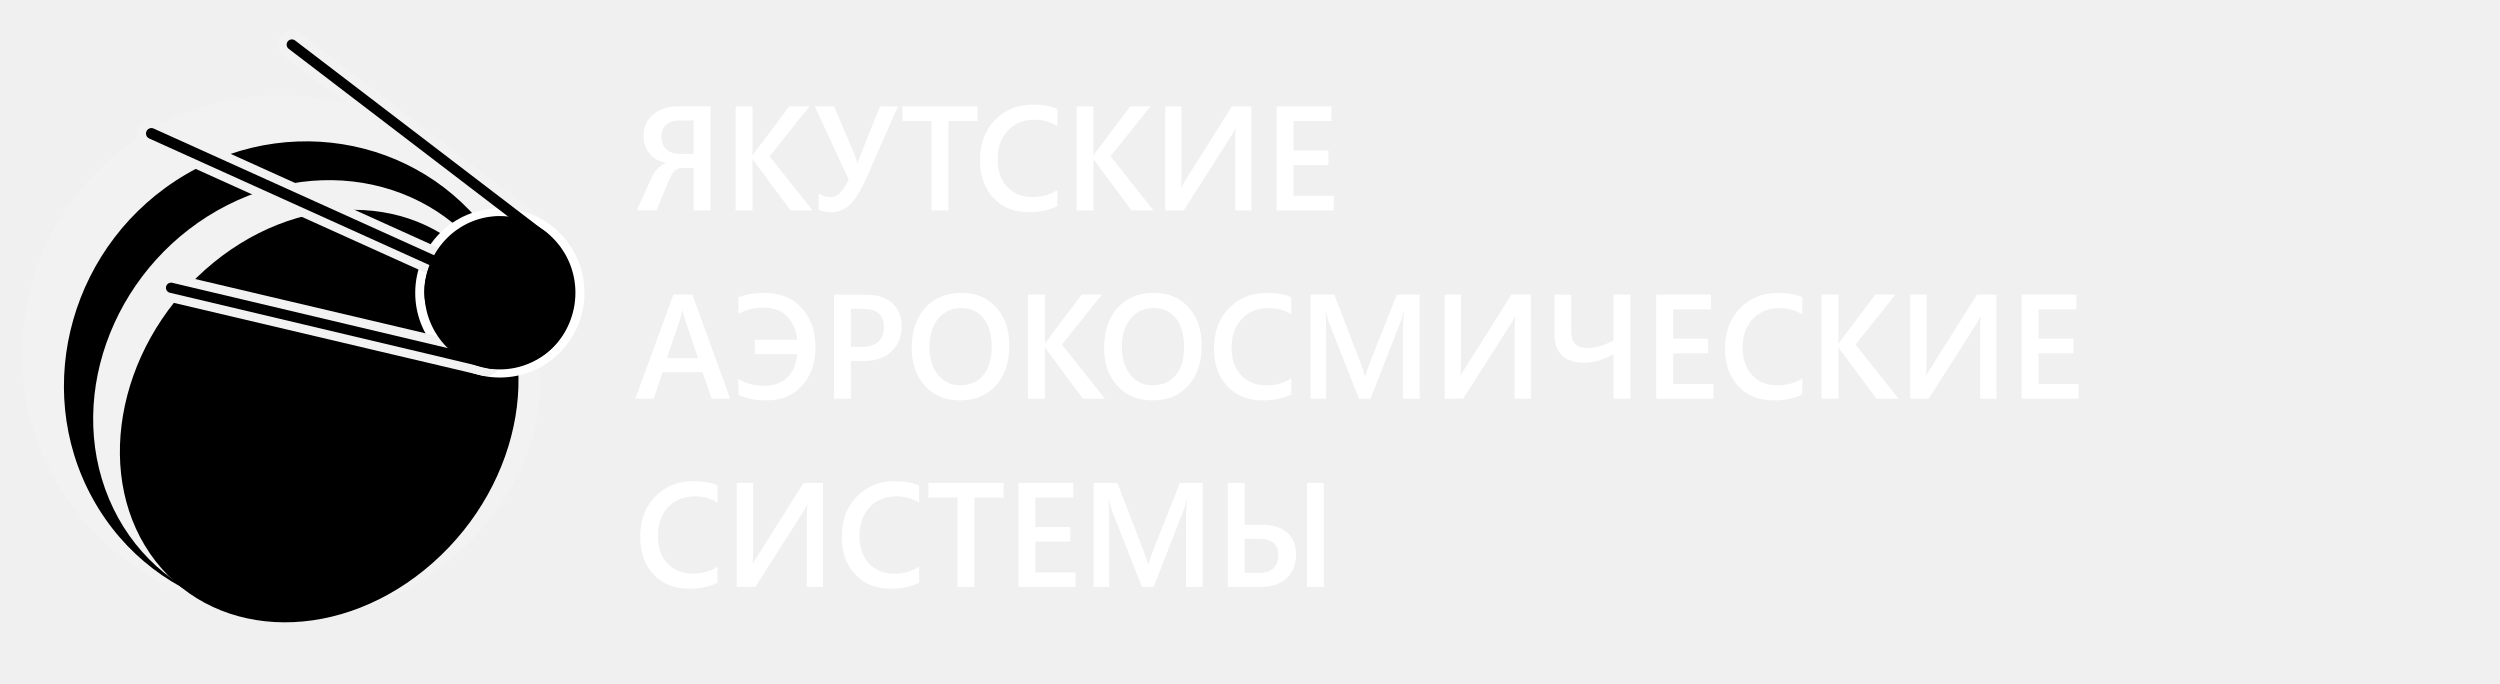
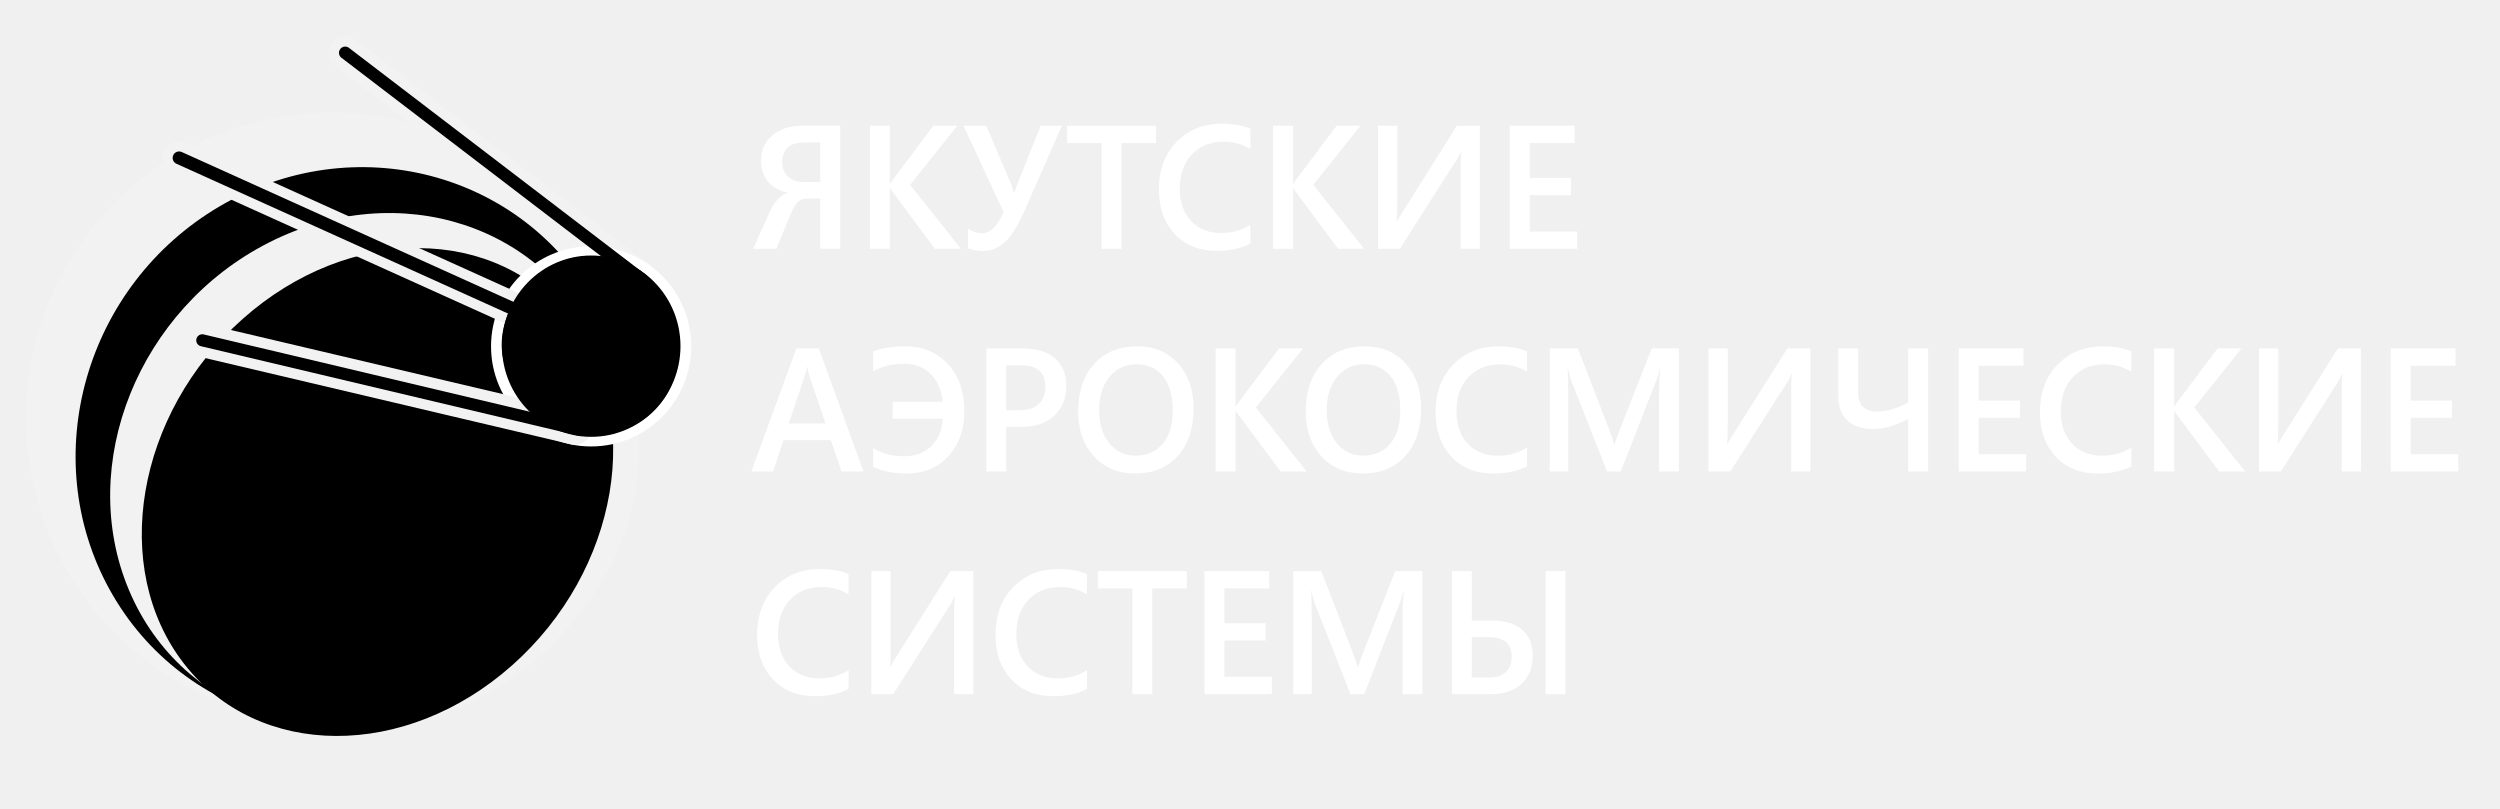
- <svg xmlns="http://www.w3.org/2000/svg" width="116.585mm" height="31.897mm" viewBox="0 0 116.585 31.897" version="1.1" id="svg352">
+ <svg xmlns="http://www.w3.org/2000/svg" width="98.585mm" height="31.897mm" viewBox="0 0 98.585 31.897" version="1.1" id="svg352">
  <defs id="defs346" />
  <g id="layer1" transform="translate(-29.94678,-78.35663)" style="display:inline">
    <g aria-label="ЯКУТСКИЕ АЭРОКОСМИЧЕСКИЕ СИСТЕМЫ" transform="matrix(0.6339863,0,0,0.6490799,9.117598,75.05447)" id="text3287" style="font-style:normal;font-variant:normal;font-weight:normal;font-stretch:normal;font-size:10.676px;line-height:1.25;font-family:'Lucida Sans Unicode';-inkscape-font-specification:'Lucida Sans Unicode';fill:#ffffff;fill-opacity:1;stroke:none;stroke-width:0.667">
      <path d="m 85.114,20.202 h -1.241 v -3.055 h -0.803 q -0.308,0 -0.542,0.172 -0.229,0.172 -0.495,0.766 l -0.886,2.116 h -1.449 l 1.1,-2.377 q 0.13,-0.276 0.396,-0.579 0.271,-0.308 0.626,-0.438 v -0.021 q -0.772,-0.162 -1.204,-0.678 -0.427,-0.521 -0.427,-1.262 0,-0.959 0.714,-1.538 0.714,-0.584 1.877,-0.584 h 2.335 z m -1.241,-4.056 v -2.403 h -1.037 q -0.636,0 -0.985,0.308 -0.349,0.308 -0.349,0.871 0,0.568 0.37,0.897 0.375,0.328 1.006,0.328 z" style="font-style:normal;font-variant:normal;font-weight:600;font-stretch:normal;font-size:10.676px;font-family:'Lucida Sans';-inkscape-font-specification:'Lucida Sans Semi-Bold';fill:#ffffff;fill-opacity:1;stroke-width:0.667" id="path4052" />
      <path d="m 92.621,20.202 h -1.616 l -2.601,-3.42 q -0.146,-0.193 -0.177,-0.261 h -0.021 V 20.202 h -1.241 v -7.475 h 1.241 v 3.514 h 0.021 q 0.063,-0.115 0.177,-0.255 l 2.507,-3.258 h 1.486 l -2.935,3.587 z" style="font-style:normal;font-variant:normal;font-weight:600;font-stretch:normal;font-size:10.676px;font-family:'Lucida Sans';-inkscape-font-specification:'Lucida Sans Semi-Bold';fill:#ffffff;fill-opacity:1;stroke-width:0.667" id="path4054" />
      <path d="m 98.902,12.727 -2.325,5.176 q -0.646,1.413 -1.251,1.924 -0.599,0.506 -1.314,0.506 -0.568,0 -0.949,-0.162 v -1.183 q 0.454,0.271 0.871,0.271 0.37,0 0.678,-0.281 0.313,-0.281 0.672,-0.99 l -2.497,-5.26 h 1.413 l 1.543,3.545 q 0.047,0.109 0.182,0.542 h 0.01 q 0.016,-0.052 0.198,-0.542 l 1.454,-3.545 z" style="font-style:normal;font-variant:normal;font-weight:600;font-stretch:normal;font-size:10.676px;font-family:'Lucida Sans';-inkscape-font-specification:'Lucida Sans Semi-Bold';fill:#ffffff;fill-opacity:1;stroke-width:0.667" id="path4056" />
      <path d="m 104.762,13.78 h -2.148 V 20.202 h -1.241 v -6.422 h -2.143 v -1.053 h 5.531 z" style="font-style:normal;font-variant:normal;font-weight:600;font-stretch:normal;font-size:10.676px;font-family:'Lucida Sans';-inkscape-font-specification:'Lucida Sans Semi-Bold';fill:#ffffff;fill-opacity:1;stroke-width:0.667" id="path4058" />
      <path d="m 110.626,19.89 q -0.845,0.438 -2.101,0.438 -1.626,0 -2.606,-1.027 -0.98,-1.027 -0.98,-2.695 0,-1.793 1.1,-2.898 1.105,-1.105 2.789,-1.105 1.084,0 1.798,0.308 v 1.23 q -0.756,-0.448 -1.668,-0.448 -1.215,0 -1.97,0.777 -0.751,0.777 -0.751,2.075 0,1.235 0.704,1.97 0.704,0.73 1.851,0.73 1.058,0 1.835,-0.5 z" style="font-style:normal;font-variant:normal;font-weight:600;font-stretch:normal;font-size:10.676px;font-family:'Lucida Sans';-inkscape-font-specification:'Lucida Sans Semi-Bold';fill:#ffffff;fill-opacity:1;stroke-width:0.667" id="path4060" />
      <path d="m 117.7,20.202 h -1.616 l -2.601,-3.42 q -0.146,-0.193 -0.177,-0.261 h -0.021 V 20.202 h -1.241 v -7.475 h 1.241 v 3.514 h 0.021 q 0.063,-0.115 0.177,-0.255 l 2.507,-3.258 h 1.486 l -2.935,3.587 z" style="font-style:normal;font-variant:normal;font-weight:600;font-stretch:normal;font-size:10.676px;font-family:'Lucida Sans';-inkscape-font-specification:'Lucida Sans Semi-Bold';fill:#ffffff;fill-opacity:1;stroke-width:0.667" id="path4062" />
      <path d="m 124.904,20.202 h -1.194 v -4.978 q 0,-0.672 0.052,-0.949 h -0.031 q -0.089,0.235 -0.219,0.433 l -3.587,5.494 h -1.361 v -7.475 h 1.199 v 4.754 q 0,0.818 -0.042,1.069 h 0.021 q 0.104,-0.209 0.271,-0.459 l 3.461,-5.364 h 1.428 z" style="font-style:normal;font-variant:normal;font-weight:600;font-stretch:normal;font-size:10.676px;font-family:'Lucida Sans';-inkscape-font-specification:'Lucida Sans Semi-Bold';fill:#ffffff;fill-opacity:1;stroke-width:0.667" id="path4064" />
      <path d="m 130.957,20.202 h -4.196 v -7.475 h 4.03 v 1.053 h -2.789 v 2.116 h 2.57 v 1.048 h -2.57 v 2.21 h 2.956 z" style="font-style:normal;font-variant:normal;font-weight:600;font-stretch:normal;font-size:10.676px;font-family:'Lucida Sans';-inkscape-font-specification:'Lucida Sans Semi-Bold';fill:#ffffff;fill-opacity:1;stroke-width:0.667" id="path4066" />
      <path d="m 86.563,33.73 h -1.361 l -0.672,-1.903 h -2.94 l -0.646,1.903 h -1.355 l 2.799,-7.475 h 1.397 z m -2.361,-2.914 -1.037,-2.982 q -0.047,-0.146 -0.099,-0.469 h -0.021 q -0.047,0.297 -0.104,0.469 l -1.027,2.982 z" style="font-style:normal;font-variant:normal;font-weight:600;font-stretch:normal;font-size:10.676px;font-family:'Lucida Sans';-inkscape-font-specification:'Lucida Sans Semi-Bold';fill:#ffffff;fill-opacity:1;stroke-width:0.667" id="path4068" />
      <path d="M 87.168,33.444 V 32.312 q 0.792,0.495 1.929,0.495 1.022,0 1.668,-0.599 0.652,-0.605 0.73,-1.679 h -3.117 v -1.032 h 3.117 q -0.125,-1.095 -0.766,-1.699 -0.641,-0.61 -1.668,-0.61 -1.043,0 -1.892,0.443 v -1.189 q 0.818,-0.313 1.965,-0.313 1.647,0 2.674,1.074 1.027,1.069 1.027,2.862 0,1.679 -0.99,2.737 -0.985,1.053 -2.601,1.053 -1.23,0 -2.075,-0.412 z" style="font-style:normal;font-variant:normal;font-weight:600;font-stretch:normal;font-size:10.676px;font-family:'Lucida Sans';-inkscape-font-specification:'Lucida Sans Semi-Bold';fill:#ffffff;fill-opacity:1;stroke-width:0.667" id="path4070" />
      <path d="m 95.441,31.02 v 2.711 h -1.235 v -7.475 h 2.268 q 1.288,0 1.997,0.599 0.709,0.599 0.709,1.689 0,1.09 -0.74,1.783 -0.74,0.693 -2.002,0.693 z m 0,-3.743 v 2.732 h 0.803 q 0.798,0 1.215,-0.37 0.417,-0.37 0.417,-1.043 0,-1.319 -1.533,-1.319 z" style="font-style:normal;font-variant:normal;font-weight:600;font-stretch:normal;font-size:10.676px;font-family:'Lucida Sans';-inkscape-font-specification:'Lucida Sans Semi-Bold';fill:#ffffff;fill-opacity:1;stroke-width:0.667" id="path4072" />
      <path d="m 103.479,33.855 q -1.616,0 -2.591,-1.048 -0.97,-1.048 -0.97,-2.726 0,-1.804 0.99,-2.878 0.99,-1.074 2.69,-1.074 1.574,0 2.533,1.043 0.964,1.043 0.964,2.726 0,1.83 -0.985,2.893 -0.985,1.063 -2.633,1.063 z m 0.057,-6.636 q -1.027,0 -1.673,0.766 -0.641,0.766 -0.641,2.017 0,1.246 0.626,2.007 0.626,0.761 1.637,0.761 1.074,0 1.694,-0.725 0.62,-0.725 0.62,-2.028 0,-1.34 -0.605,-2.07 -0.599,-0.73 -1.658,-0.73 z" style="font-style:normal;font-variant:normal;font-weight:600;font-stretch:normal;font-size:10.676px;font-family:'Lucida Sans';-inkscape-font-specification:'Lucida Sans Semi-Bold';fill:#ffffff;fill-opacity:1;stroke-width:0.667" id="path4074" />
      <path d="m 114.124,33.73 h -1.616 l -2.601,-3.42 q -0.146,-0.193 -0.177,-0.261 h -0.021 v 3.68 h -1.241 v -7.475 h 1.241 v 3.514 h 0.021 q 0.063,-0.115 0.177,-0.255 l 2.507,-3.258 h 1.486 l -2.935,3.587 z" style="font-style:normal;font-variant:normal;font-weight:600;font-stretch:normal;font-size:10.676px;font-family:'Lucida Sans';-inkscape-font-specification:'Lucida Sans Semi-Bold';fill:#ffffff;fill-opacity:1;stroke-width:0.667" id="path4076" />
      <path d="m 117.632,33.855 q -1.616,0 -2.591,-1.048 -0.97,-1.048 -0.97,-2.726 0,-1.804 0.99,-2.878 0.99,-1.074 2.69,-1.074 1.574,0 2.533,1.043 0.964,1.043 0.964,2.726 0,1.83 -0.985,2.893 -0.985,1.063 -2.633,1.063 z m 0.057,-6.636 q -1.027,0 -1.673,0.766 -0.641,0.766 -0.641,2.017 0,1.246 0.626,2.007 0.626,0.761 1.637,0.761 1.074,0 1.694,-0.725 0.62,-0.725 0.62,-2.028 0,-1.34 -0.605,-2.07 -0.599,-0.73 -1.658,-0.73 z" style="font-style:normal;font-variant:normal;font-weight:600;font-stretch:normal;font-size:10.676px;font-family:'Lucida Sans';-inkscape-font-specification:'Lucida Sans Semi-Bold';fill:#ffffff;fill-opacity:1;stroke-width:0.667" id="path4078" />
      <path d="m 127.834,33.418 q -0.845,0.438 -2.101,0.438 -1.626,0 -2.606,-1.027 -0.98,-1.027 -0.98,-2.695 0,-1.793 1.1,-2.898 1.105,-1.105 2.789,-1.105 1.084,0 1.798,0.308 v 1.23 q -0.756,-0.448 -1.668,-0.448 -1.215,0 -1.97,0.777 -0.751,0.777 -0.751,2.075 0,1.235 0.704,1.97 0.704,0.73 1.851,0.73 1.058,0 1.835,-0.5 z" style="font-style:normal;font-variant:normal;font-weight:600;font-stretch:normal;font-size:10.676px;font-family:'Lucida Sans';-inkscape-font-specification:'Lucida Sans Semi-Bold';fill:#ffffff;fill-opacity:1;stroke-width:0.667" id="path4080" />
      <path d="m 137.28,33.73 h -1.23 v -4.838 q 0,-0.594 0.073,-1.454 h -0.021 q -0.115,0.49 -0.203,0.704 l -2.231,5.588 h -0.855 l -2.236,-5.547 q -0.094,-0.245 -0.198,-0.745 h -0.021 q 0.042,0.448 0.042,1.465 v 4.827 h -1.147 v -7.475 h 1.746 l 1.965,4.978 q 0.224,0.573 0.292,0.855 h 0.026 q 0.193,-0.589 0.313,-0.876 l 2.002,-4.958 h 1.684 z" style="font-style:normal;font-variant:normal;font-weight:600;font-stretch:normal;font-size:10.676px;font-family:'Lucida Sans';-inkscape-font-specification:'Lucida Sans Semi-Bold';fill:#ffffff;fill-opacity:1;stroke-width:0.667" id="path4082" />
      <path d="m 145.459,33.73 h -1.194 v -4.978 q 0,-0.672 0.052,-0.949 h -0.031 q -0.089,0.235 -0.219,0.433 l -3.587,5.494 h -1.361 v -7.475 h 1.199 v 4.754 q 0,0.818 -0.042,1.069 h 0.021 q 0.104,-0.209 0.271,-0.459 l 3.461,-5.364 h 1.428 z" style="font-style:normal;font-variant:normal;font-weight:600;font-stretch:normal;font-size:10.676px;font-family:'Lucida Sans';-inkscape-font-specification:'Lucida Sans Semi-Bold';fill:#ffffff;fill-opacity:1;stroke-width:0.667" id="path4084" />
      <path d="m 152.783,33.73 h -1.241 v -3.185 q -1.173,0.605 -2.179,0.605 -1.037,0 -1.606,-0.521 -0.563,-0.527 -0.563,-1.475 v -2.898 h 1.235 v 2.674 q 0,1.162 1.189,1.162 0.845,0 1.924,-0.542 v -3.295 h 1.241 z" style="font-style:normal;font-variant:normal;font-weight:600;font-stretch:normal;font-size:10.676px;font-family:'Lucida Sans';-inkscape-font-specification:'Lucida Sans Semi-Bold';fill:#ffffff;fill-opacity:1;stroke-width:0.667" id="path4086" />
      <path d="m 158.882,33.73 h -4.196 v -7.475 h 4.03 v 1.053 h -2.789 v 2.116 h 2.57 v 1.048 h -2.57 v 2.21 h 2.956 z" style="font-style:normal;font-variant:normal;font-weight:600;font-stretch:normal;font-size:10.676px;font-family:'Lucida Sans';-inkscape-font-specification:'Lucida Sans Semi-Bold';fill:#ffffff;fill-opacity:1;stroke-width:0.667" id="path4088" />
      <path d="m 165.425,33.418 q -0.844,0.438 -2.101,0.438 -1.626,0 -2.606,-1.027 -0.98,-1.027 -0.98,-2.695 0,-1.793 1.1,-2.898 1.105,-1.105 2.789,-1.105 1.084,0 1.798,0.308 v 1.23 q -0.756,-0.448 -1.668,-0.448 -1.215,0 -1.97,0.777 -0.751,0.777 -0.751,2.075 0,1.235 0.704,1.97 0.704,0.73 1.851,0.73 1.058,0 1.835,-0.5 z" style="font-style:normal;font-variant:normal;font-weight:600;font-stretch:normal;font-size:10.676px;font-family:'Lucida Sans';-inkscape-font-specification:'Lucida Sans Semi-Bold';fill:#ffffff;fill-opacity:1;stroke-width:0.667" id="path4090" />
      <path d="m 172.499,33.73 h -1.616 l -2.601,-3.42 q -0.146,-0.193 -0.177,-0.261 h -0.021 v 3.68 h -1.241 v -7.475 h 1.241 v 3.514 h 0.021 q 0.063,-0.115 0.177,-0.255 l 2.507,-3.258 h 1.486 l -2.935,3.587 z" style="font-style:normal;font-variant:normal;font-weight:600;font-stretch:normal;font-size:10.676px;font-family:'Lucida Sans';-inkscape-font-specification:'Lucida Sans Semi-Bold';fill:#ffffff;fill-opacity:1;stroke-width:0.667" id="path4092" />
      <path d="m 179.703,33.73 h -1.194 v -4.978 q 0,-0.672 0.052,-0.949 h -0.031 q -0.089,0.235 -0.219,0.433 l -3.587,5.494 h -1.361 v -7.475 h 1.199 v 4.754 q 0,0.818 -0.042,1.069 h 0.021 q 0.104,-0.209 0.271,-0.459 l 3.461,-5.364 h 1.428 z" style="font-style:normal;font-variant:normal;font-weight:600;font-stretch:normal;font-size:10.676px;font-family:'Lucida Sans';-inkscape-font-specification:'Lucida Sans Semi-Bold';fill:#ffffff;fill-opacity:1;stroke-width:0.667" id="path4094" />
      <path d="m 185.755,33.73 h -4.196 v -7.475 h 4.03 v 1.053 h -2.789 v 2.116 h 2.57 v 1.048 h -2.57 v 2.21 h 2.956 z" style="font-style:normal;font-variant:normal;font-weight:600;font-stretch:normal;font-size:10.676px;font-family:'Lucida Sans';-inkscape-font-specification:'Lucida Sans Semi-Bold';fill:#ffffff;fill-opacity:1;stroke-width:0.667" id="path4096" />
      <path d="m 85.635,46.946 q -0.844,0.438 -2.101,0.438 -1.626,0 -2.606,-1.027 Q 79.948,45.33 79.948,43.661 q 0,-1.793 1.1,-2.898 1.105,-1.105 2.789,-1.105 1.084,0 1.798,0.308 v 1.23 q -0.756,-0.448 -1.668,-0.448 -1.215,0 -1.97,0.777 -0.751,0.777 -0.751,2.075 0,1.235 0.704,1.97 0.704,0.73 1.851,0.73 1.058,0 1.835,-0.5 z" style="font-style:normal;font-variant:normal;font-weight:600;font-stretch:normal;font-size:10.676px;font-family:'Lucida Sans';-inkscape-font-specification:'Lucida Sans Semi-Bold';fill:#ffffff;fill-opacity:1;stroke-width:0.667" id="path4098" />
      <path d="m 93.392,47.258 h -1.194 v -4.978 q 0,-0.672 0.052,-0.949 h -0.031 q -0.089,0.235 -0.219,0.433 l -3.587,5.494 h -1.361 v -7.475 h 1.199 v 4.754 q 0,0.818 -0.042,1.069 h 0.021 q 0.104,-0.209 0.271,-0.459 l 3.461,-5.364 h 1.428 z" style="font-style:normal;font-variant:normal;font-weight:600;font-stretch:normal;font-size:10.676px;font-family:'Lucida Sans';-inkscape-font-specification:'Lucida Sans Semi-Bold';fill:#ffffff;fill-opacity:1;stroke-width:0.667" id="path4100" />
      <path d="m 100.461,46.946 q -0.845,0.438 -2.101,0.438 -1.626,0 -2.606,-1.027 -0.98,-1.027 -0.98,-2.695 0,-1.793 1.1,-2.898 1.105,-1.105 2.789,-1.105 1.084,0 1.798,0.308 v 1.23 q -0.756,-0.448 -1.668,-0.448 -1.215,0 -1.97,0.777 -0.751,0.777 -0.751,2.075 0,1.235 0.704,1.97 0.704,0.73 1.851,0.73 1.058,0 1.835,-0.5 z" style="font-style:normal;font-variant:normal;font-weight:600;font-stretch:normal;font-size:10.676px;font-family:'Lucida Sans';-inkscape-font-specification:'Lucida Sans Semi-Bold';fill:#ffffff;fill-opacity:1;stroke-width:0.667" id="path4102" />
      <path d="m 106.675,40.836 h -2.148 v 6.422 h -1.241 v -6.422 h -2.143 v -1.053 h 5.531 z" style="font-style:normal;font-variant:normal;font-weight:600;font-stretch:normal;font-size:10.676px;font-family:'Lucida Sans';-inkscape-font-specification:'Lucida Sans Semi-Bold';fill:#ffffff;fill-opacity:1;stroke-width:0.667" id="path4104" />
      <path d="m 111.966,47.258 h -4.196 v -7.475 h 4.03 v 1.053 h -2.789 v 2.116 h 2.57 v 1.048 h -2.57 v 2.21 h 2.956 z" style="font-style:normal;font-variant:normal;font-weight:600;font-stretch:normal;font-size:10.676px;font-family:'Lucida Sans';-inkscape-font-specification:'Lucida Sans Semi-Bold';fill:#ffffff;fill-opacity:1;stroke-width:0.667" id="path4106" />
      <path d="m 121.323,47.258 h -1.23 V 42.421 q 0,-0.594 0.073,-1.454 h -0.021 q -0.115,0.49 -0.203,0.704 l -2.231,5.588 h -0.855 l -2.236,-5.547 q -0.094,-0.245 -0.198,-0.745 h -0.021 q 0.042,0.448 0.042,1.465 v 4.827 h -1.147 v -7.475 h 1.746 l 1.965,4.978 q 0.224,0.573 0.292,0.855 h 0.026 q 0.193,-0.589 0.313,-0.876 l 2.002,-4.958 h 1.684 z" style="font-style:normal;font-variant:normal;font-weight:600;font-stretch:normal;font-size:10.676px;font-family:'Lucida Sans';-inkscape-font-specification:'Lucida Sans Semi-Bold';fill:#ffffff;fill-opacity:1;stroke-width:0.667" id="path4108" />
      <path d="m 130.227,47.258 h -1.235 v -7.475 h 1.235 z m -7.064,0 v -7.475 h 1.235 v 3.008 h 1.277 q 1.189,0 1.851,0.553 0.662,0.553 0.662,1.574 0,1.084 -0.699,1.715 -0.693,0.626 -1.892,0.626 z m 1.235,-3.461 v 2.45 h 1.074 q 0.678,0 1.043,-0.328 0.37,-0.328 0.37,-0.917 0,-1.204 -1.413,-1.204 z" style="font-style:normal;font-variant:normal;font-weight:600;font-stretch:normal;font-size:10.676px;font-family:'Lucida Sans';-inkscape-font-specification:'Lucida Sans Semi-Bold';fill:#ffffff;fill-opacity:1;stroke-width:0.667" id="path4110" />
    </g>
  </g>
  <g id="layer2" style="display:inline">
    <circle style="font-style:normal;font-variant:normal;font-weight:normal;font-stretch:normal;font-size:10.676px;line-height:1.25;font-family:'Lucida Sans Unicode';-inkscape-font-specification:'Lucida Sans Unicode';fill:#f2f2f2;fill-opacity:1;stroke:none;stroke-width:0.476;stroke-miterlimit:4;stroke-dasharray:none" id="path1923-1-8-0-1" cx="13.059" cy="16.474" r="12.031" />
    <ellipse style="font-style:normal;font-variant:normal;font-weight:normal;font-stretch:normal;font-size:10.676px;line-height:1.25;font-family:'Lucida Sans Unicode';-inkscape-font-specification:'Lucida Sans Unicode';fill:#000000;fill-opacity:1;stroke:none;stroke-width:0.633;stroke-miterlimit:4;stroke-dasharray:none" id="path1927-63-9-4-0" cx="3.638" cy="22.261" rx="11.121" ry="10.856" transform="matrix(0.8624141,-0.5062035,0.4844168,0.8748373,0,0)" />
    <ellipse style="font-style:normal;font-variant:normal;font-weight:normal;font-stretch:normal;font-size:10.676px;line-height:1.25;font-family:'Lucida Sans Unicode';-inkscape-font-specification:'Lucida Sans Unicode';fill:#f2f2f2;fill-opacity:1;stroke:none;stroke-width:0.57;stroke-miterlimit:4;stroke-dasharray:none" id="path1927-6-7-7-4-3" cx="6.085" cy="23.111" rx="10.425" ry="9.75" transform="matrix(0.891846,-0.4523392,0.3875016,0.921869,0,0)" />
    <ellipse style="font-style:normal;font-variant:normal;font-weight:normal;font-stretch:normal;font-size:10.676px;line-height:1.25;font-family:'Lucida Sans Unicode';-inkscape-font-specification:'Lucida Sans Unicode';fill:#f2f2f2;fill-opacity:1;stroke:none;stroke-width:0.636;stroke-linecap:round;stroke-miterlimit:4;stroke-dasharray:none" id="path3099-8-7-6-2" cx="25.943" cy="-1.442" rx="7.617" ry="9.701" transform="matrix(0.5905585,0.8069948,-0.7743902,0.6327083,0,0)" />
    <ellipse style="font-style:normal;font-variant:normal;font-weight:normal;font-stretch:normal;font-size:10.676px;line-height:1.25;font-family:'Lucida Sans Unicode';-inkscape-font-specification:'Lucida Sans Unicode';fill:#000000;fill-opacity:1;stroke:none;stroke-width:0.669;stroke-linecap:round;stroke-miterlimit:4;stroke-dasharray:none" id="path3099-2-1-9-1-7" cx="24.445" cy="0.152" rx="8.653" ry="10.199" transform="matrix(0.6135885,0.7896259,-0.7479307,0.6637768,0,0)" />
    <path style="font-style:normal;font-variant:normal;font-weight:normal;font-stretch:normal;font-size:10.676px;line-height:1.25;font-family:'Lucida Sans Unicode';-inkscape-font-specification:'Lucida Sans Unicode';fill:#222222;fill-opacity:1;stroke:#f2f2f2;stroke-width:1.31;stroke-linecap:round;stroke-linejoin:miter;stroke-miterlimit:4;stroke-dasharray:none;stroke-opacity:1" d="M 25.338,11.045 13.612,2.082" id="path2945-8-5-3-1-3-1-8" />
    <circle style="font-style:normal;font-variant:normal;font-weight:normal;font-stretch:normal;font-size:10.676px;line-height:1.25;font-family:'Lucida Sans Unicode';-inkscape-font-specification:'Lucida Sans Unicode';fill:#ffffff;fill-opacity:1;stroke:#ffffff;stroke-width:0.743;stroke-linecap:round;stroke-miterlimit:4;stroke-dasharray:none;stroke-opacity:1" id="path3021-35" cx="23.31" cy="13.659" r="3.575" />
    <path style="font-style:normal;font-variant:normal;font-weight:normal;font-stretch:normal;font-size:10.676px;line-height:1.25;font-family:'Lucida Sans Unicode';-inkscape-font-specification:'Lucida Sans Unicode';fill:#f2f2f2;fill-opacity:1;stroke:#f2f2f2;stroke-width:1.31;stroke-linecap:round;stroke-linejoin:miter;stroke-miterlimit:4;stroke-dasharray:none;stroke-opacity:1" d="M 22.671,16.884 7.977,13.42" id="path2945-8-5-3-1-3-0" />
    <path style="font-style:normal;font-variant:normal;font-weight:normal;font-stretch:normal;font-size:10.676px;line-height:1.25;font-family:'Lucida Sans Unicode';-inkscape-font-specification:'Lucida Sans Unicode';fill:#000000;fill-opacity:1;stroke:#000000;stroke-width:0.477;stroke-linecap:round;stroke-linejoin:miter;stroke-miterlimit:4;stroke-dasharray:none;stroke-opacity:1" d="M 22.904,16.959 7.977,13.42" id="path2941-6-6-1-8" />
    <path style="font-style:normal;font-variant:normal;font-weight:normal;font-stretch:normal;font-size:10.676px;line-height:1.25;font-family:'Lucida Sans Unicode';-inkscape-font-specification:'Lucida Sans Unicode';fill:#000000;fill-opacity:1;stroke:#000000;stroke-width:0.49;stroke-linecap:round;stroke-linejoin:miter;stroke-miterlimit:4;stroke-dasharray:none;stroke-opacity:1" d="M 25.338,11.045 13.612,2.082" id="path2947-2-0-8-2" />
    <ellipse style="font-style:normal;font-variant:normal;font-weight:normal;font-stretch:normal;font-size:10.676px;line-height:1.25;font-family:'Lucida Sans Unicode';-inkscape-font-specification:'Lucida Sans Unicode';fill:#222222;fill-opacity:1;stroke:none;stroke-width:0.631;stroke-miterlimit:4;stroke-dasharray:none" id="path2786-7-1-8-1-6" cx="26.934" cy="15.976" rx="2.36" ry="2.474" transform="matrix(0.9991207,-0.04192628,-0.1627095,0.986674,0,0)" />
    <ellipse style="font-style:normal;font-variant:normal;font-weight:normal;font-stretch:normal;font-size:10.676px;line-height:1.25;font-family:'Lucida Sans Unicode';-inkscape-font-specification:'Lucida Sans Unicode';fill:#222222;fill-opacity:1;stroke:none;stroke-width:0.679;stroke-miterlimit:4;stroke-dasharray:none" id="path2786-5-8-2-1-3" cx="22.988" cy="22.814" rx="2.771" ry="2.437" transform="matrix(0.9330298,-0.3597992,0.1157451,0.9932789,0,0)" />
    <ellipse style="font-style:normal;font-variant:normal;font-weight:normal;font-stretch:normal;font-size:10.676px;line-height:1.25;font-family:'Lucida Sans Unicode';-inkscape-font-specification:'Lucida Sans Unicode';fill:#222222;fill-opacity:1;stroke:none;stroke-width:0.392;stroke-miterlimit:4;stroke-dasharray:none" id="path1947-3-9-1-8-1" cx="23.642" cy="16.487" rx="3.073" ry="3.215" transform="matrix(0.9920337,-0.1259731,0,1,0,0)" />
    <path style="font-style:normal;font-variant:normal;font-weight:normal;font-stretch:normal;font-size:10.676px;line-height:1.25;font-family:'Lucida Sans Unicode';-inkscape-font-specification:'Lucida Sans Unicode';fill:#222222;fill-opacity:1;stroke:#f2f2f2;stroke-width:1.31;stroke-linecap:round;stroke-linejoin:miter;stroke-miterlimit:4;stroke-dasharray:none;stroke-opacity:1" d="M 22.462,13.183 7.062,6.226" id="path2945-8-5-3-1-1" />
    <path style="font-style:normal;font-variant:normal;font-weight:normal;font-stretch:normal;font-size:10.676px;line-height:1.25;font-family:'Lucida Sans Unicode';-inkscape-font-specification:'Lucida Sans Unicode';fill:#000000;fill-opacity:1;stroke:#000000;stroke-width:0.508px;stroke-linecap:round;stroke-linejoin:miter;stroke-miterlimit:4;stroke-dasharray:none;stroke-opacity:1" d="M 22.462,13.183 7.062,6.226" id="path2945-8-5-3-2" />
    <ellipse style="font-style:normal;font-variant:normal;font-weight:normal;font-stretch:normal;font-size:10.676px;line-height:1.25;font-family:'Lucida Sans Unicode';-inkscape-font-specification:'Lucida Sans Unicode';fill:#000000;fill-opacity:1;stroke:none;stroke-width:0.442;stroke-miterlimit:4;stroke-dasharray:none" id="path1947-1-3-3-7" cx="23.315" cy="13.651" rx="3.519" ry="3.575" />
    <ellipse style="font-style:normal;font-variant:normal;font-weight:normal;font-stretch:normal;font-size:10.676px;line-height:1.25;font-family:'Lucida Sans Unicode';-inkscape-font-specification:'Lucida Sans Unicode';fill:#000000;fill-opacity:1;stroke:none;stroke-width:0.7;stroke-miterlimit:4;stroke-dasharray:none" id="path2917-0-4-1-8" cx="12.127" cy="24.144" rx="3.12" ry="2.56" transform="matrix(0.7940444,-0.6078598,0.5379929,0.8429493,0,0)" />
  </g>
</svg>
